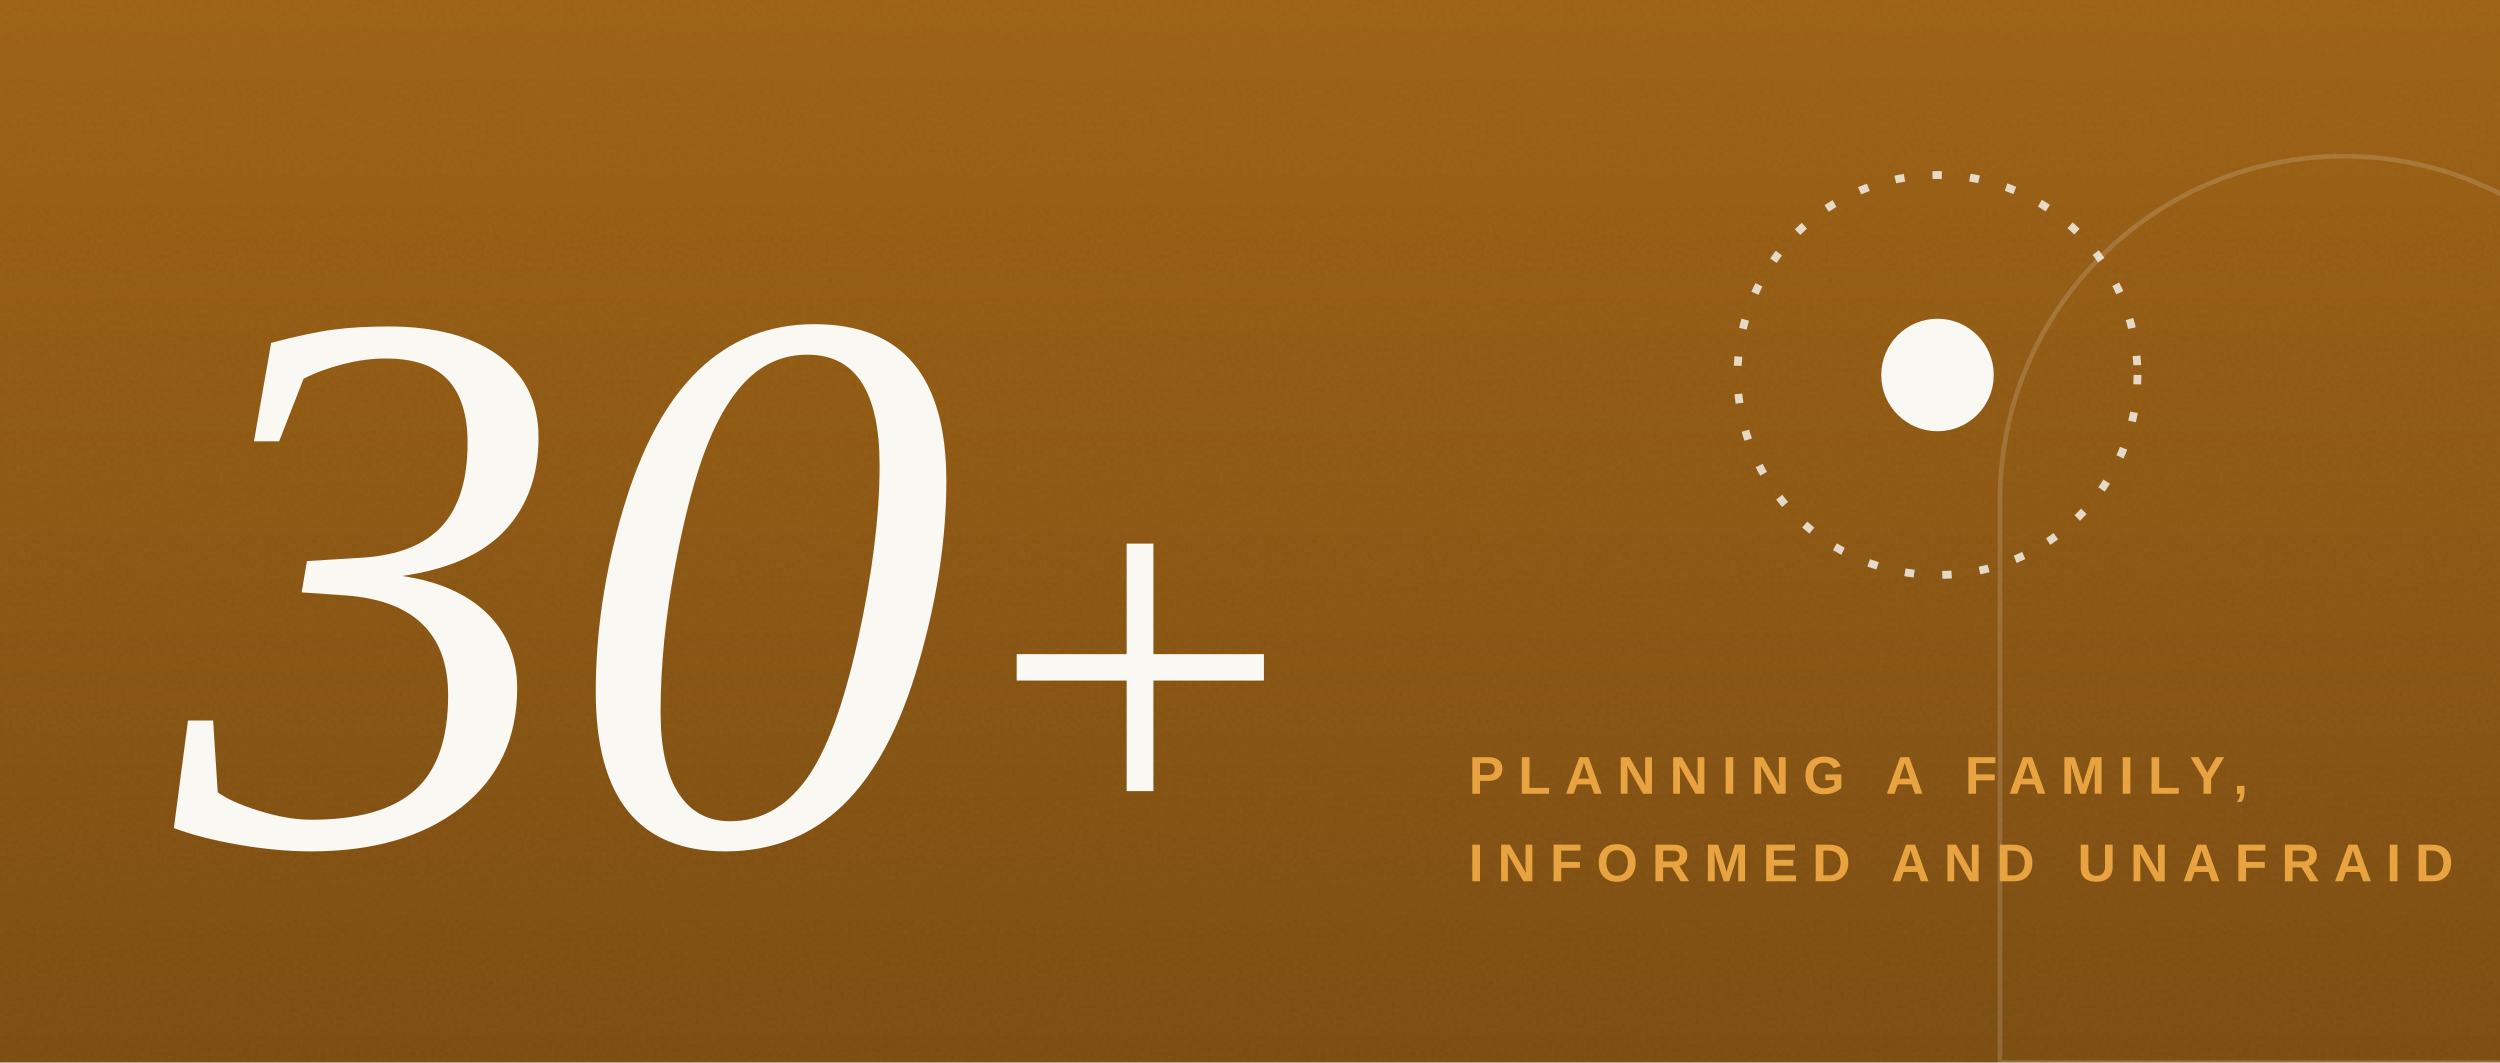
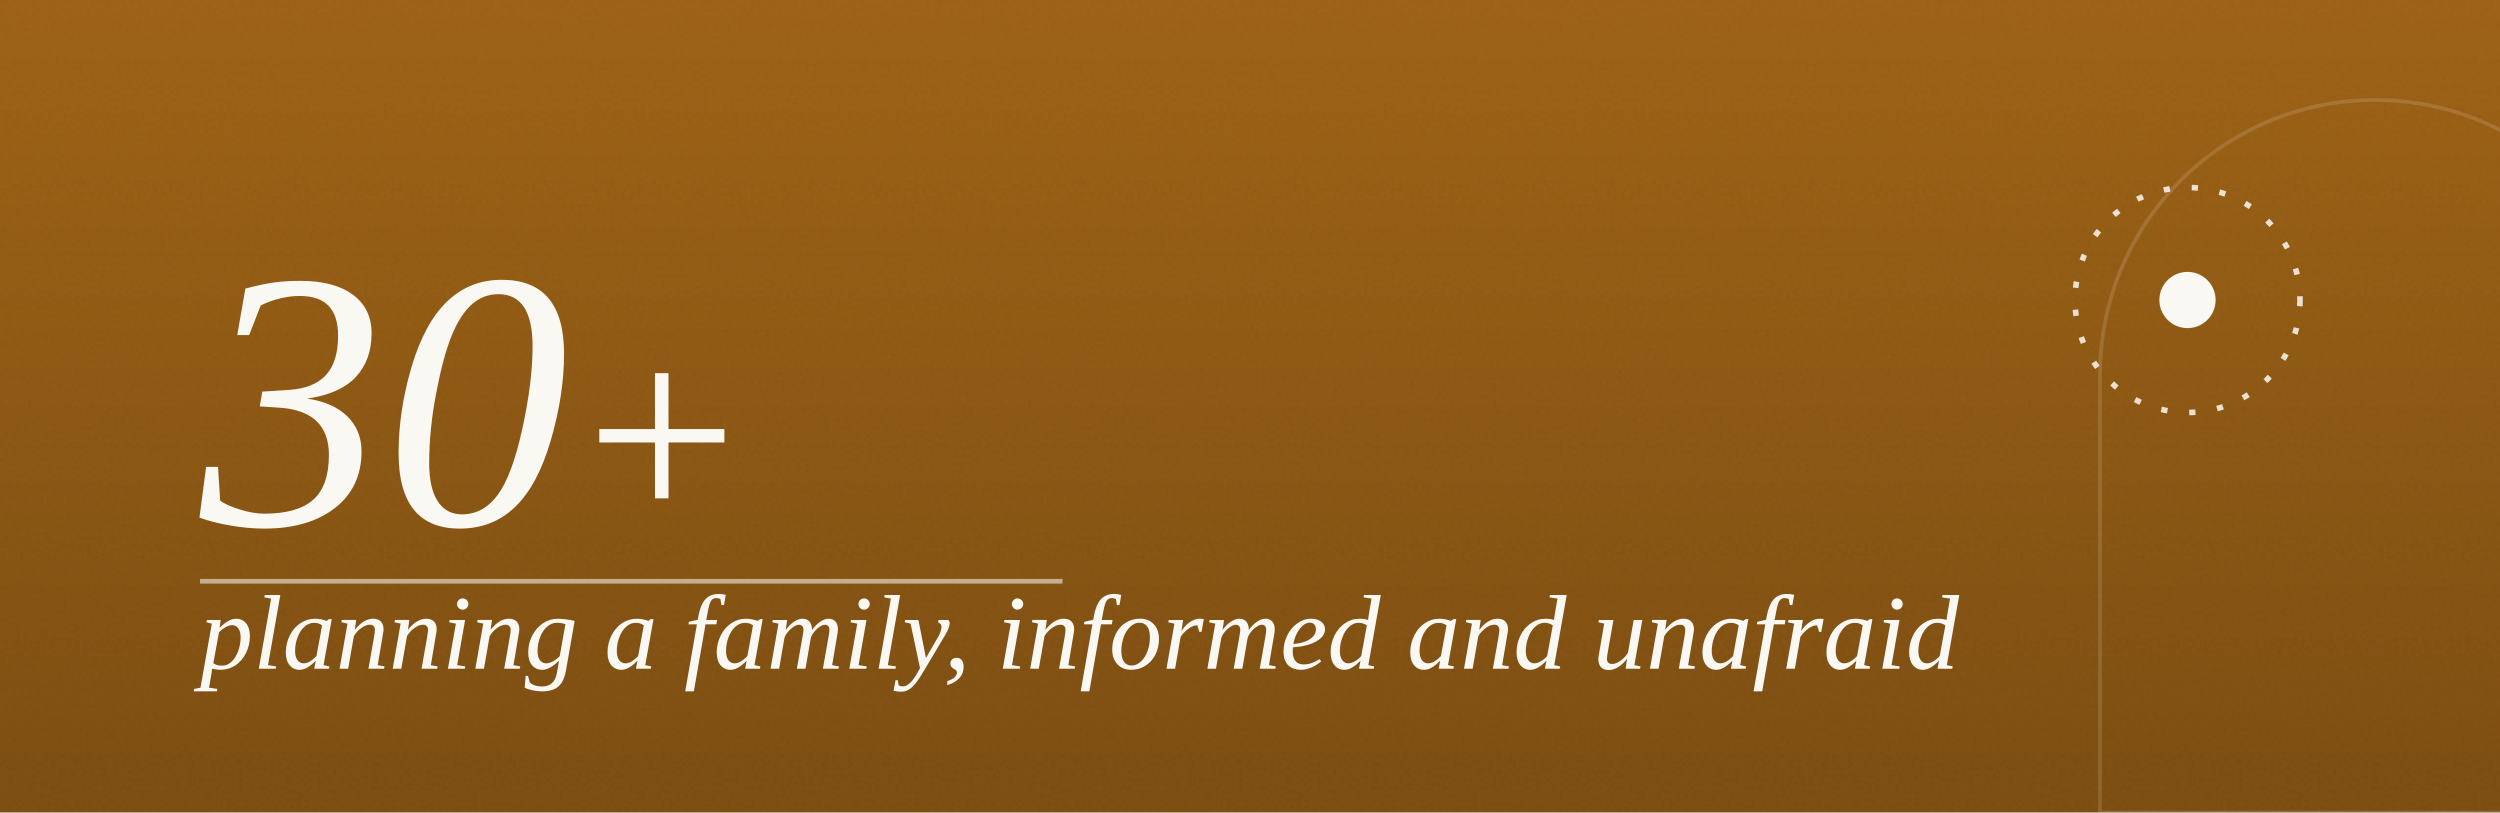
- <svg xmlns="http://www.w3.org/2000/svg" viewBox="0 0 800 340">
+ <svg xmlns="http://www.w3.org/2000/svg" viewBox="0 0 800 260">
  <defs>
    <linearGradient id="g" x1="0" y1="0" x2="0" y2="1">
      <stop offset="0" stop-color="#9C6012" />
      <stop offset="1" stop-color="#7A4B0E" />
    </linearGradient>
    <filter id="n">
-       <feTurbulence type="fractalNoise" baseFrequency=".8" numOctaves="2" seed="16" stitchTiles="stitch" />
-       <feColorMatrix type="matrix" values="0 0 0 0 1  0 0 0 0 1  0 0 0 0 1  0 0 0 .04 0" />
+       <feTurbulence type="fractalNoise" baseFrequency=".8" numOctaves="2" seed="26" stitchTiles="stitch" />
+       <feColorMatrix type="matrix" values="0 0 0 0 1  0 0 0 0 1  0 0 0 0 1  0 0 0 .035 0" />
    </filter>
  </defs>
-   <rect width="800" height="340" fill="url(#g)" />
-   <path d="M640 340 L640 160 A110 110 0 0 1 860 160 L860 340 Z" fill="none" stroke="#FAF8F3" stroke-width="1.5" opacity=".16" />
-   <text x="56" y="270" font-family="Georgia,'Times New Roman',serif" font-size="250" font-style="italic" fill="#FAF8F3">30<tspan font-size="170">+</tspan>
+   <rect width="800" height="260" fill="url(#g)" />
+   <path d="M672 260 L672 120 A88 88 0 0 1 848 120 L848 260 Z" fill="none" stroke="#FAF8F3" stroke-width="1.2" opacity=".14" />
+   <text x="64" y="168" font-family="Georgia,'Times New Roman',serif" font-size="118" font-style="italic" fill="#FAF8F3">30<tspan font-size="86">+</tspan>
  </text>
-   <circle cx="620" cy="120" r="64" fill="none" stroke="#FAF8F3" stroke-width="2.5" stroke-dasharray="3 9" opacity=".8" />
-   <circle cx="620" cy="120" r="18" fill="#FAF8F3" />
-   <text x="470" y="254" font-family="Figtree,Arial,sans-serif" font-size="17" font-weight="700" letter-spacing="4.5" fill="#E8A13D" text-anchor="start">PLANNING A FAMILY,</text>
-   <text x="470" y="282" font-family="Figtree,Arial,sans-serif" font-size="17" font-weight="700" letter-spacing="4.5" fill="#E8A13D" text-anchor="start">INFORMED AND UNAFRAID</text>
-   <rect width="800" height="340" filter="url(#n)" />
+   <text x="64" y="214" font-family="Georgia,'Times New Roman',serif" font-size="34" font-style="italic" fill="#FAF8F3">planning a family, informed and unafraid</text>
+   <line x1="64" y1="186" x2="340" y2="186" stroke="#FAF8F3" stroke-width="1.5" opacity=".55" />
+   <circle cx="700" cy="96" r="36" fill="none" stroke="#FAF8F3" stroke-width="1.8" stroke-dasharray="2 7" opacity=".85" />
+   <circle cx="700" cy="96" r="9" fill="#FAF8F3" />
+   <rect width="800" height="260" filter="url(#n)" />
</svg>
